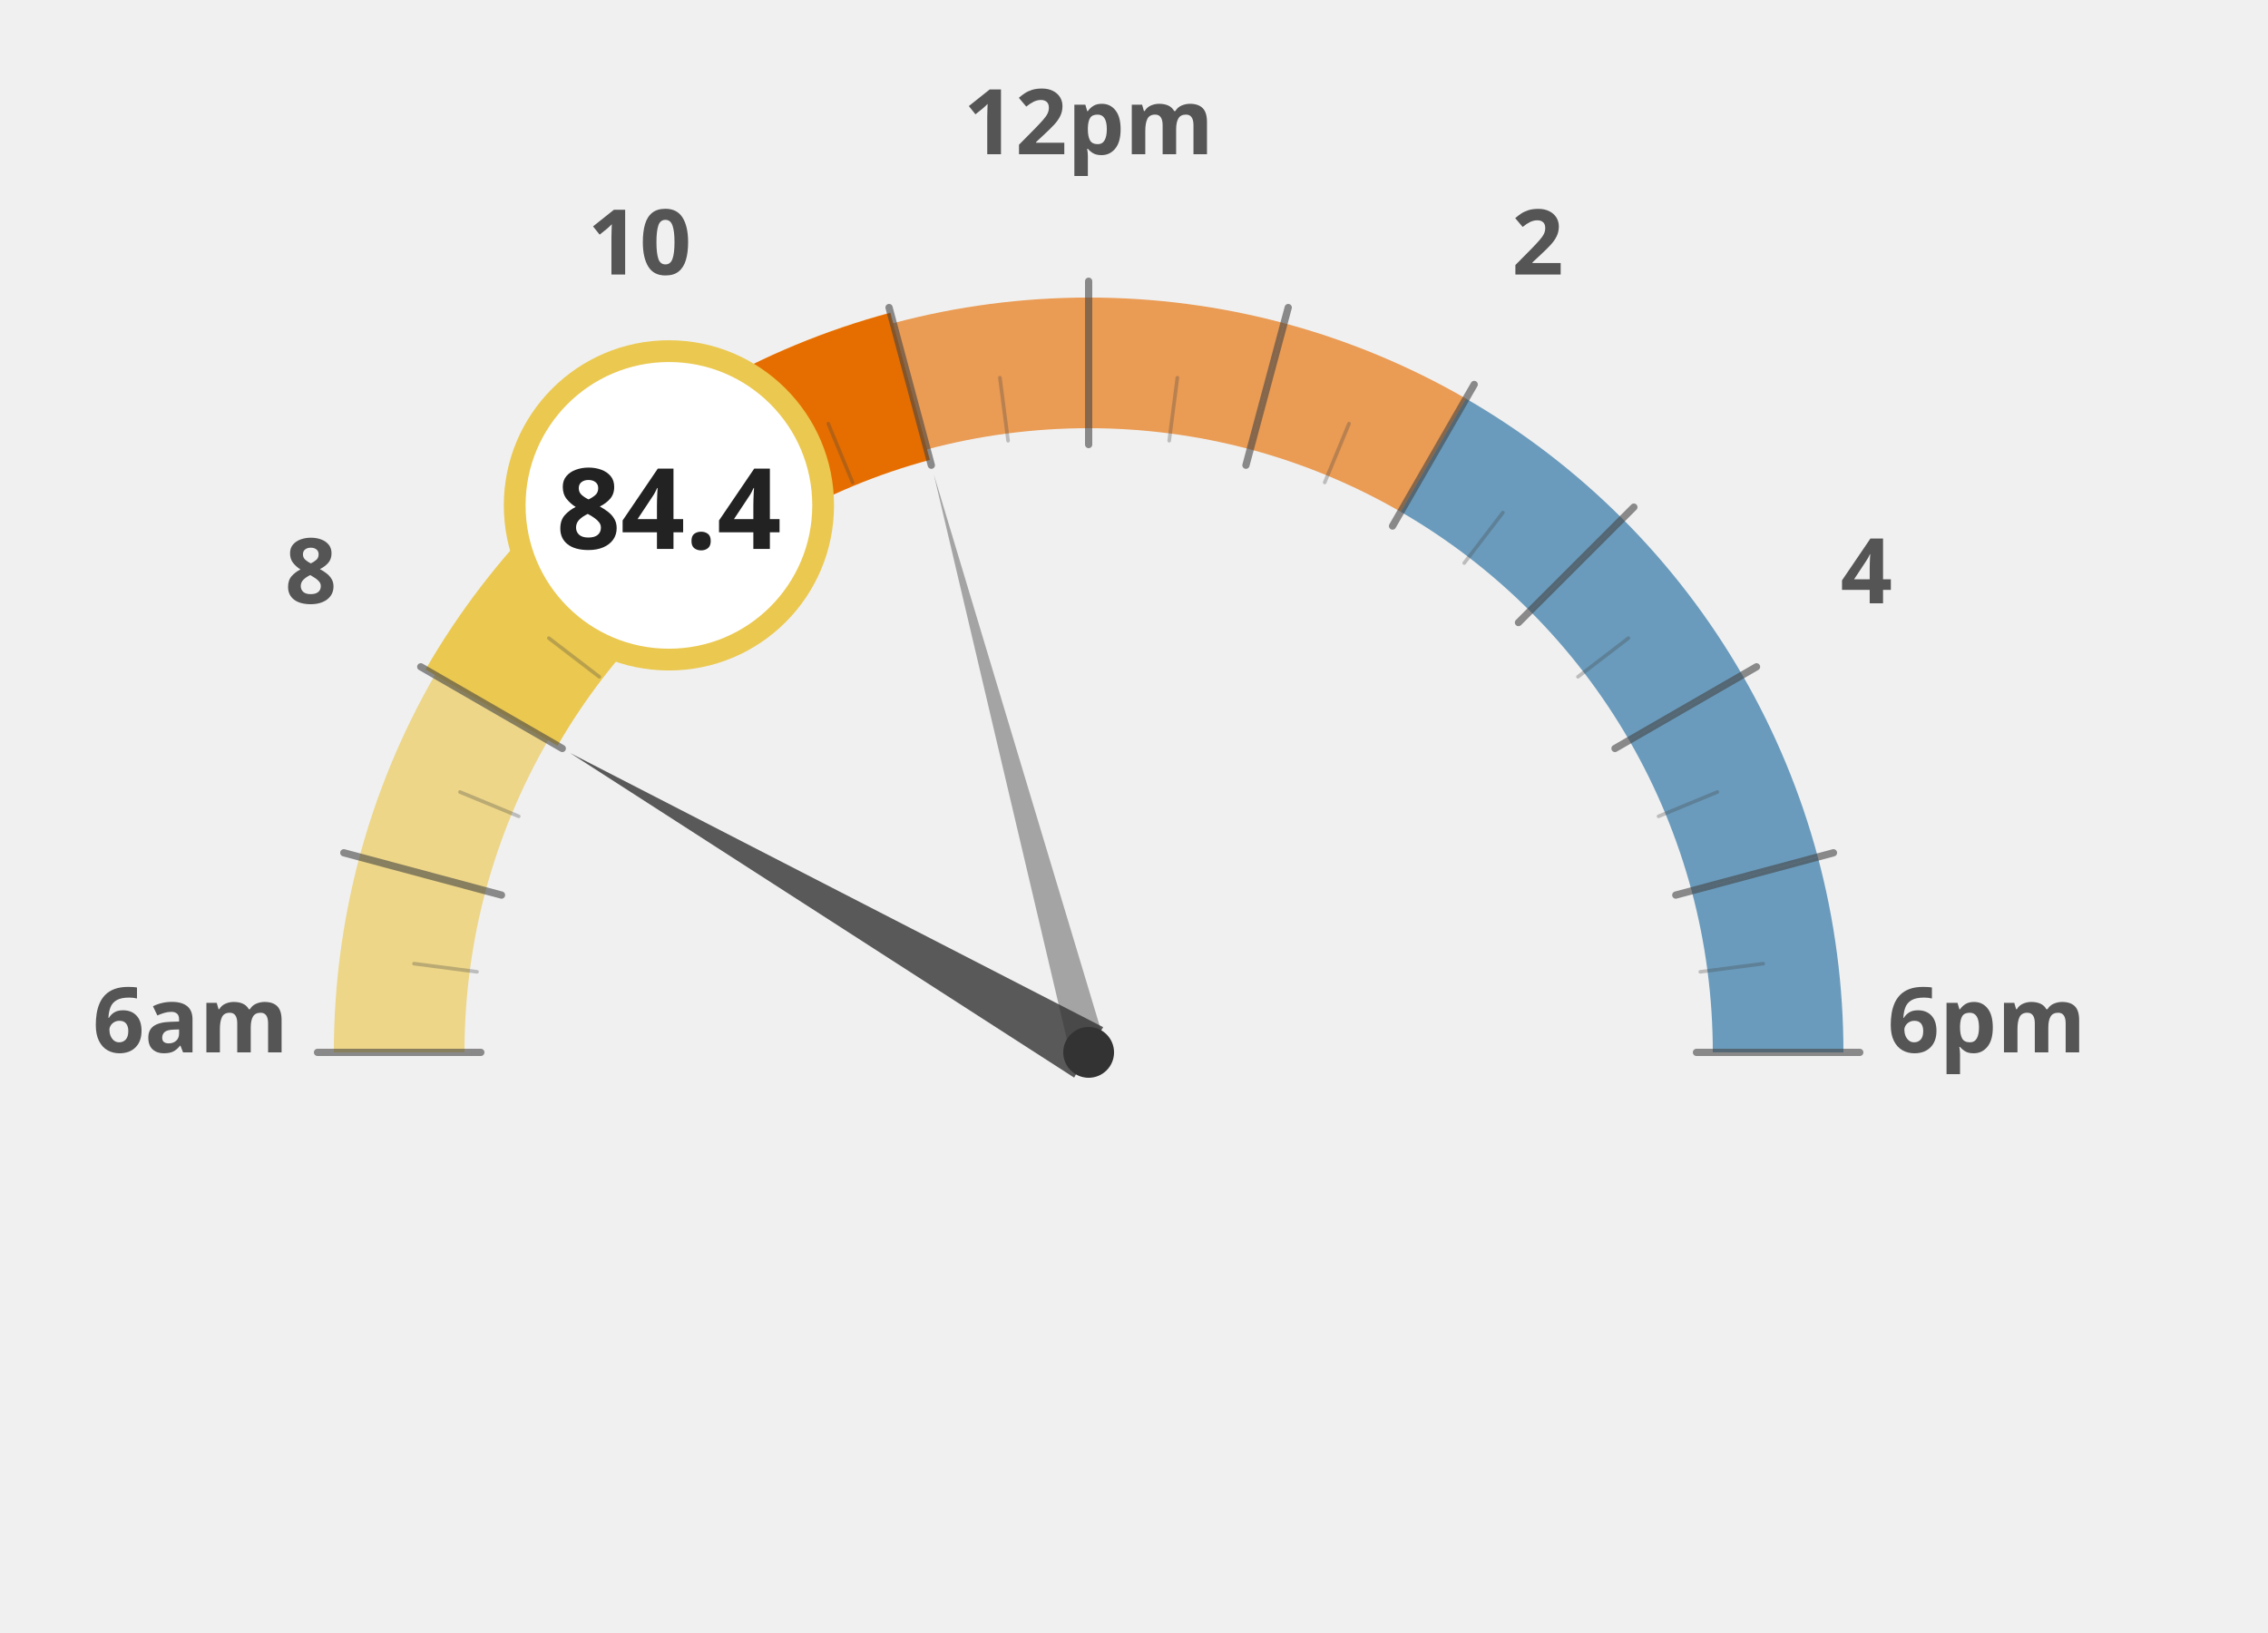
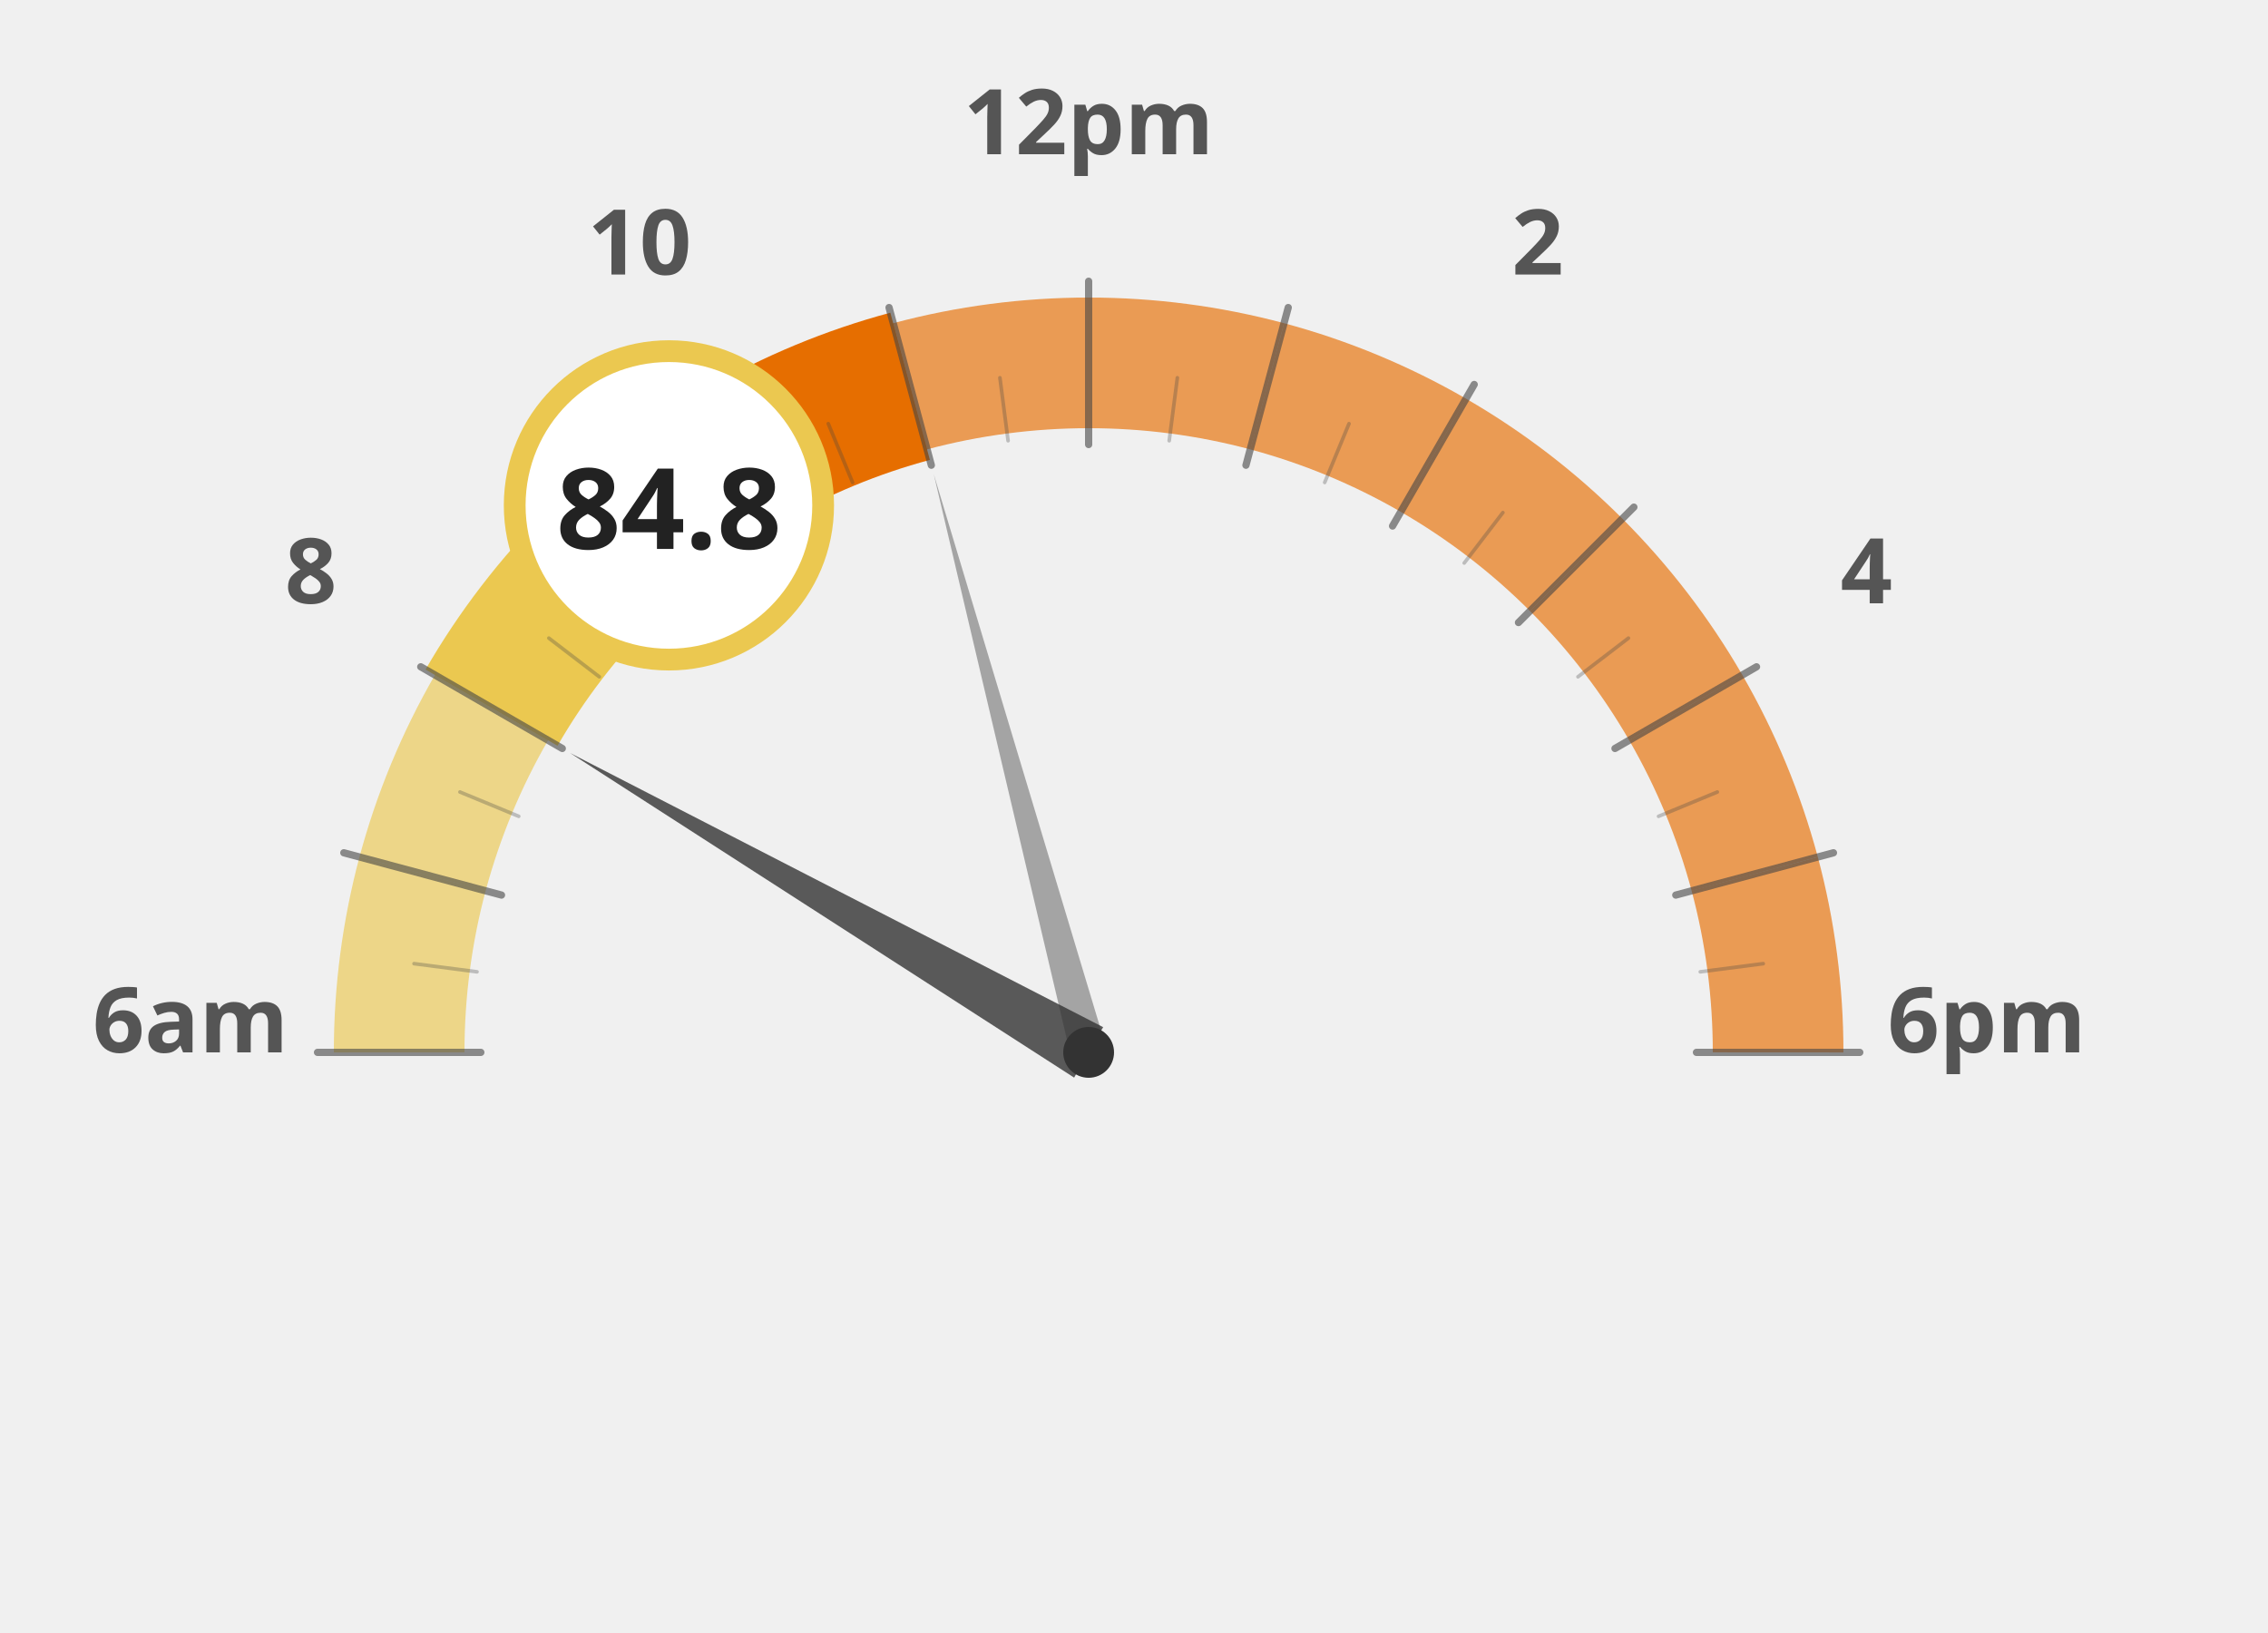
<svg xmlns="http://www.w3.org/2000/svg" width="100%" height="100%" viewBox="0 0 1250 900">
  <g transform="translate(100, 100)">
    <path d="M 120.0 480.0 A 380 380 0 0 1 132.9 381.6" fill="none" stroke="#ebc850" stroke-width="72" stroke-opacity="0.65" />
    <path d="M 132.9 381.6 A 380 380 0 0 1 170.9 290.0" fill="none" stroke="#ebc850" stroke-width="72" stroke-opacity="0.65" />
    <path d="M 170.9 290.0 A 380 380 0 0 1 231.3 211.3" fill="none" stroke="#ebc850" stroke-width="72" stroke-opacity="1.0" />
    <path d="M 231.3 211.3 A 380 380 0 0 1 310.0 150.9" fill="none" stroke="#ebc850" stroke-width="72" stroke-opacity="1.0" />
    <path d="M 310.0 150.9 A 380 380 0 0 1 401.6 112.9" fill="none" stroke="#e66e00" stroke-width="72" stroke-opacity="1.0" />
    <path d="M 401.6 112.9 A 380 380 0 0 1 500.0 100.0" fill="none" stroke="#e66e00" stroke-width="72" stroke-opacity="0.65" />
    <path d="M 500.0 100.0 A 380 380 0 0 1 598.4 112.9" fill="none" stroke="#e66e00" stroke-width="72" stroke-opacity="0.65" />
    <path d="M 598.4 112.9 A 380 380 0 0 1 690.0 150.9" fill="none" stroke="#e66e00" stroke-width="72" stroke-opacity="0.65" />
-     <path d="M 690.0 150.9 A 380 380 0 0 1 768.7 211.3" fill="none" stroke="#236ea0" stroke-width="72" stroke-opacity="0.65" />
-     <path d="M 768.7 211.3 A 380 380 0 0 1 829.1 290.0" fill="none" stroke="#236ea0" stroke-width="72" stroke-opacity="0.65" />
-     <path d="M 829.1 290.0 A 380 380 0 0 1 867.1 381.6" fill="none" stroke="#236ea0" stroke-width="72" stroke-opacity="0.65" />
-     <path d="M 867.1 381.6 A 380 380 0 0 1 880.0 480.0" fill="none" stroke="#236ea0" stroke-width="72" stroke-opacity="0.65" />
+     <path d="M 690.0 150.9 A 380 380 0 0 1 768.7 211.3" fill="none" stroke="#e66e00" stroke-width="72" stroke-opacity="0.65" />
+     <path d="M 768.7 211.3 A 380 380 0 0 1 829.1 290.0" fill="none" stroke="#e66e00" stroke-width="72" stroke-opacity="0.65" />
+     <path d="M 829.1 290.0 A 380 380 0 0 1 867.1 381.6" fill="none" stroke="#e66e00" stroke-width="72" stroke-opacity="0.65" />
+     <path d="M 867.1 381.6 A 380 380 0 0 1 880.0 480.0" fill="none" stroke="#e66e00" stroke-width="72" stroke-opacity="0.65" />
    <text x="5.0" y="480" text-anchor="middle" font-family="Montserrat, sans-serif" font-size="50" font-weight="900" fill="#555">6am</text>
    <text x="71.317" y="232.5" text-anchor="middle" font-family="Montserrat, sans-serif" font-size="50" font-weight="900" fill="#555">8</text>
    <text x="252.5" y="51.317" text-anchor="middle" font-family="Montserrat, sans-serif" font-size="50" font-weight="900" fill="#555">10</text>
    <text x="500" y="-15.0" text-anchor="middle" font-family="Montserrat, sans-serif" font-size="50" font-weight="900" fill="#555">12pm</text>
    <text x="747.5" y="51.317" text-anchor="middle" font-family="Montserrat, sans-serif" font-size="50" font-weight="900" fill="#555">2</text>
    <text x="928.683" y="232.5" text-anchor="middle" font-family="Montserrat, sans-serif" font-size="50" font-weight="900" fill="#555">4</text>
    <text x="995.0" y="480.0" text-anchor="middle" font-family="Montserrat, sans-serif" font-size="50" font-weight="900" fill="#555">6pm</text>
    <path d="M 170.9 290.0 A 380 380 0 0 1 231.3 211.3" fill="none" stroke="#ebc850" stroke-width="84" stroke-linecap="butt" />
    <path d="M 231.3 211.3 A 380 380 0 0 1 310.0 150.9" fill="none" stroke="#ebc850" stroke-width="84" stroke-linecap="butt" />
    <path d="M 310.0 150.9 A 380 380 0 0 1 401.6 112.9" fill="none" stroke="#e66e00" stroke-width="84" stroke-linecap="butt" />
    <line x1="165.0" y1="480.0" x2="75.0" y2="480.0" stroke="#444" stroke-width="4" stroke-linecap="round" opacity="0.6" />
    <line x1="162.9" y1="435.6" x2="128.2" y2="431.1" stroke="#444" stroke-width="2" stroke-linecap="round" opacity="0.3" />
    <line x1="176.4" y1="393.3" x2="89.5" y2="370.0" stroke="#444" stroke-width="4" stroke-linecap="round" opacity="0.6" />
    <line x1="185.9" y1="349.9" x2="153.5" y2="336.5" stroke="#444" stroke-width="2" stroke-linecap="round" opacity="0.3" />
    <line x1="209.9" y1="312.5" x2="131.9" y2="267.5" stroke="#444" stroke-width="4" stroke-linecap="round" opacity="0.6" />
    <line x1="230.3" y1="273.0" x2="202.5" y2="251.7" stroke="#444" stroke-width="2" stroke-linecap="round" opacity="0.3" />
    <line x1="263.1" y1="243.1" x2="199.5" y2="179.5" stroke="#444" stroke-width="4" stroke-linecap="round" opacity="0.6" />
    <line x1="293.0" y1="210.3" x2="271.7" y2="182.5" stroke="#444" stroke-width="2" stroke-linecap="round" opacity="0.3" />
    <line x1="332.5" y1="189.9" x2="287.5" y2="111.9" stroke="#444" stroke-width="4" stroke-linecap="round" opacity="0.6" />
    <line x1="369.9" y1="165.9" x2="356.5" y2="133.5" stroke="#444" stroke-width="2" stroke-linecap="round" opacity="0.3" />
    <line x1="413.3" y1="156.4" x2="390.0" y2="69.5" stroke="#444" stroke-width="4" stroke-linecap="round" opacity="0.6" />
    <line x1="455.6" y1="142.9" x2="451.1" y2="108.2" stroke="#444" stroke-width="2" stroke-linecap="round" opacity="0.3" />
    <line x1="500.0" y1="145.0" x2="500.0" y2="55.0" stroke="#444" stroke-width="4" stroke-linecap="round" opacity="0.6" />
    <line x1="544.4" y1="142.9" x2="548.9" y2="108.2" stroke="#444" stroke-width="2" stroke-linecap="round" opacity="0.3" />
    <line x1="586.7" y1="156.4" x2="610.0" y2="69.5" stroke="#444" stroke-width="4" stroke-linecap="round" opacity="0.6" />
    <line x1="630.1" y1="165.9" x2="643.5" y2="133.5" stroke="#444" stroke-width="2" stroke-linecap="round" opacity="0.3" />
    <line x1="667.5" y1="189.9" x2="712.5" y2="111.9" stroke="#444" stroke-width="4" stroke-linecap="round" opacity="0.6" />
    <line x1="707.0" y1="210.3" x2="728.3" y2="182.5" stroke="#444" stroke-width="2" stroke-linecap="round" opacity="0.3" />
    <line x1="736.9" y1="243.1" x2="800.5" y2="179.5" stroke="#444" stroke-width="4" stroke-linecap="round" opacity="0.6" />
    <line x1="769.7" y1="273.0" x2="797.5" y2="251.7" stroke="#444" stroke-width="2" stroke-linecap="round" opacity="0.3" />
    <line x1="790.1" y1="312.5" x2="868.1" y2="267.5" stroke="#444" stroke-width="4" stroke-linecap="round" opacity="0.6" />
    <line x1="814.1" y1="349.9" x2="846.5" y2="336.5" stroke="#444" stroke-width="2" stroke-linecap="round" opacity="0.3" />
    <line x1="823.6" y1="393.3" x2="910.5" y2="370.0" stroke="#444" stroke-width="4" stroke-linecap="round" opacity="0.6" />
    <line x1="837.1" y1="435.6" x2="871.8" y2="431.1" stroke="#444" stroke-width="2" stroke-linecap="round" opacity="0.3" />
    <line x1="835.0" y1="480.0" x2="925.0" y2="480.0" stroke="#444" stroke-width="4" stroke-linecap="round" opacity="0.6" />
    <polygon points="214.2,315.0 492.0,493.9 508.0,466.1" fill="#333" opacity="0.8" />
    <polygon points="414.6,161.2 490.3,482.6 509.7,477.4" fill="#333" opacity="0.4" />
    <circle cx="500" cy="480" r="14" fill="#333" />
    <circle cx="268.671" cy="178.526" r="85" fill="white" stroke="#ebc850" stroke-width="12" />
-     <text x="268.671" y="202.526" text-anchor="middle" font-family="Montserrat, sans-serif" font-size="62" font-weight="800" fill="#222">84.4</text>
+     <text x="268.671" y="202.526" text-anchor="middle" font-family="Montserrat, sans-serif" font-size="62" font-weight="800" fill="#222">84.8</text>
  </g>
</svg>
